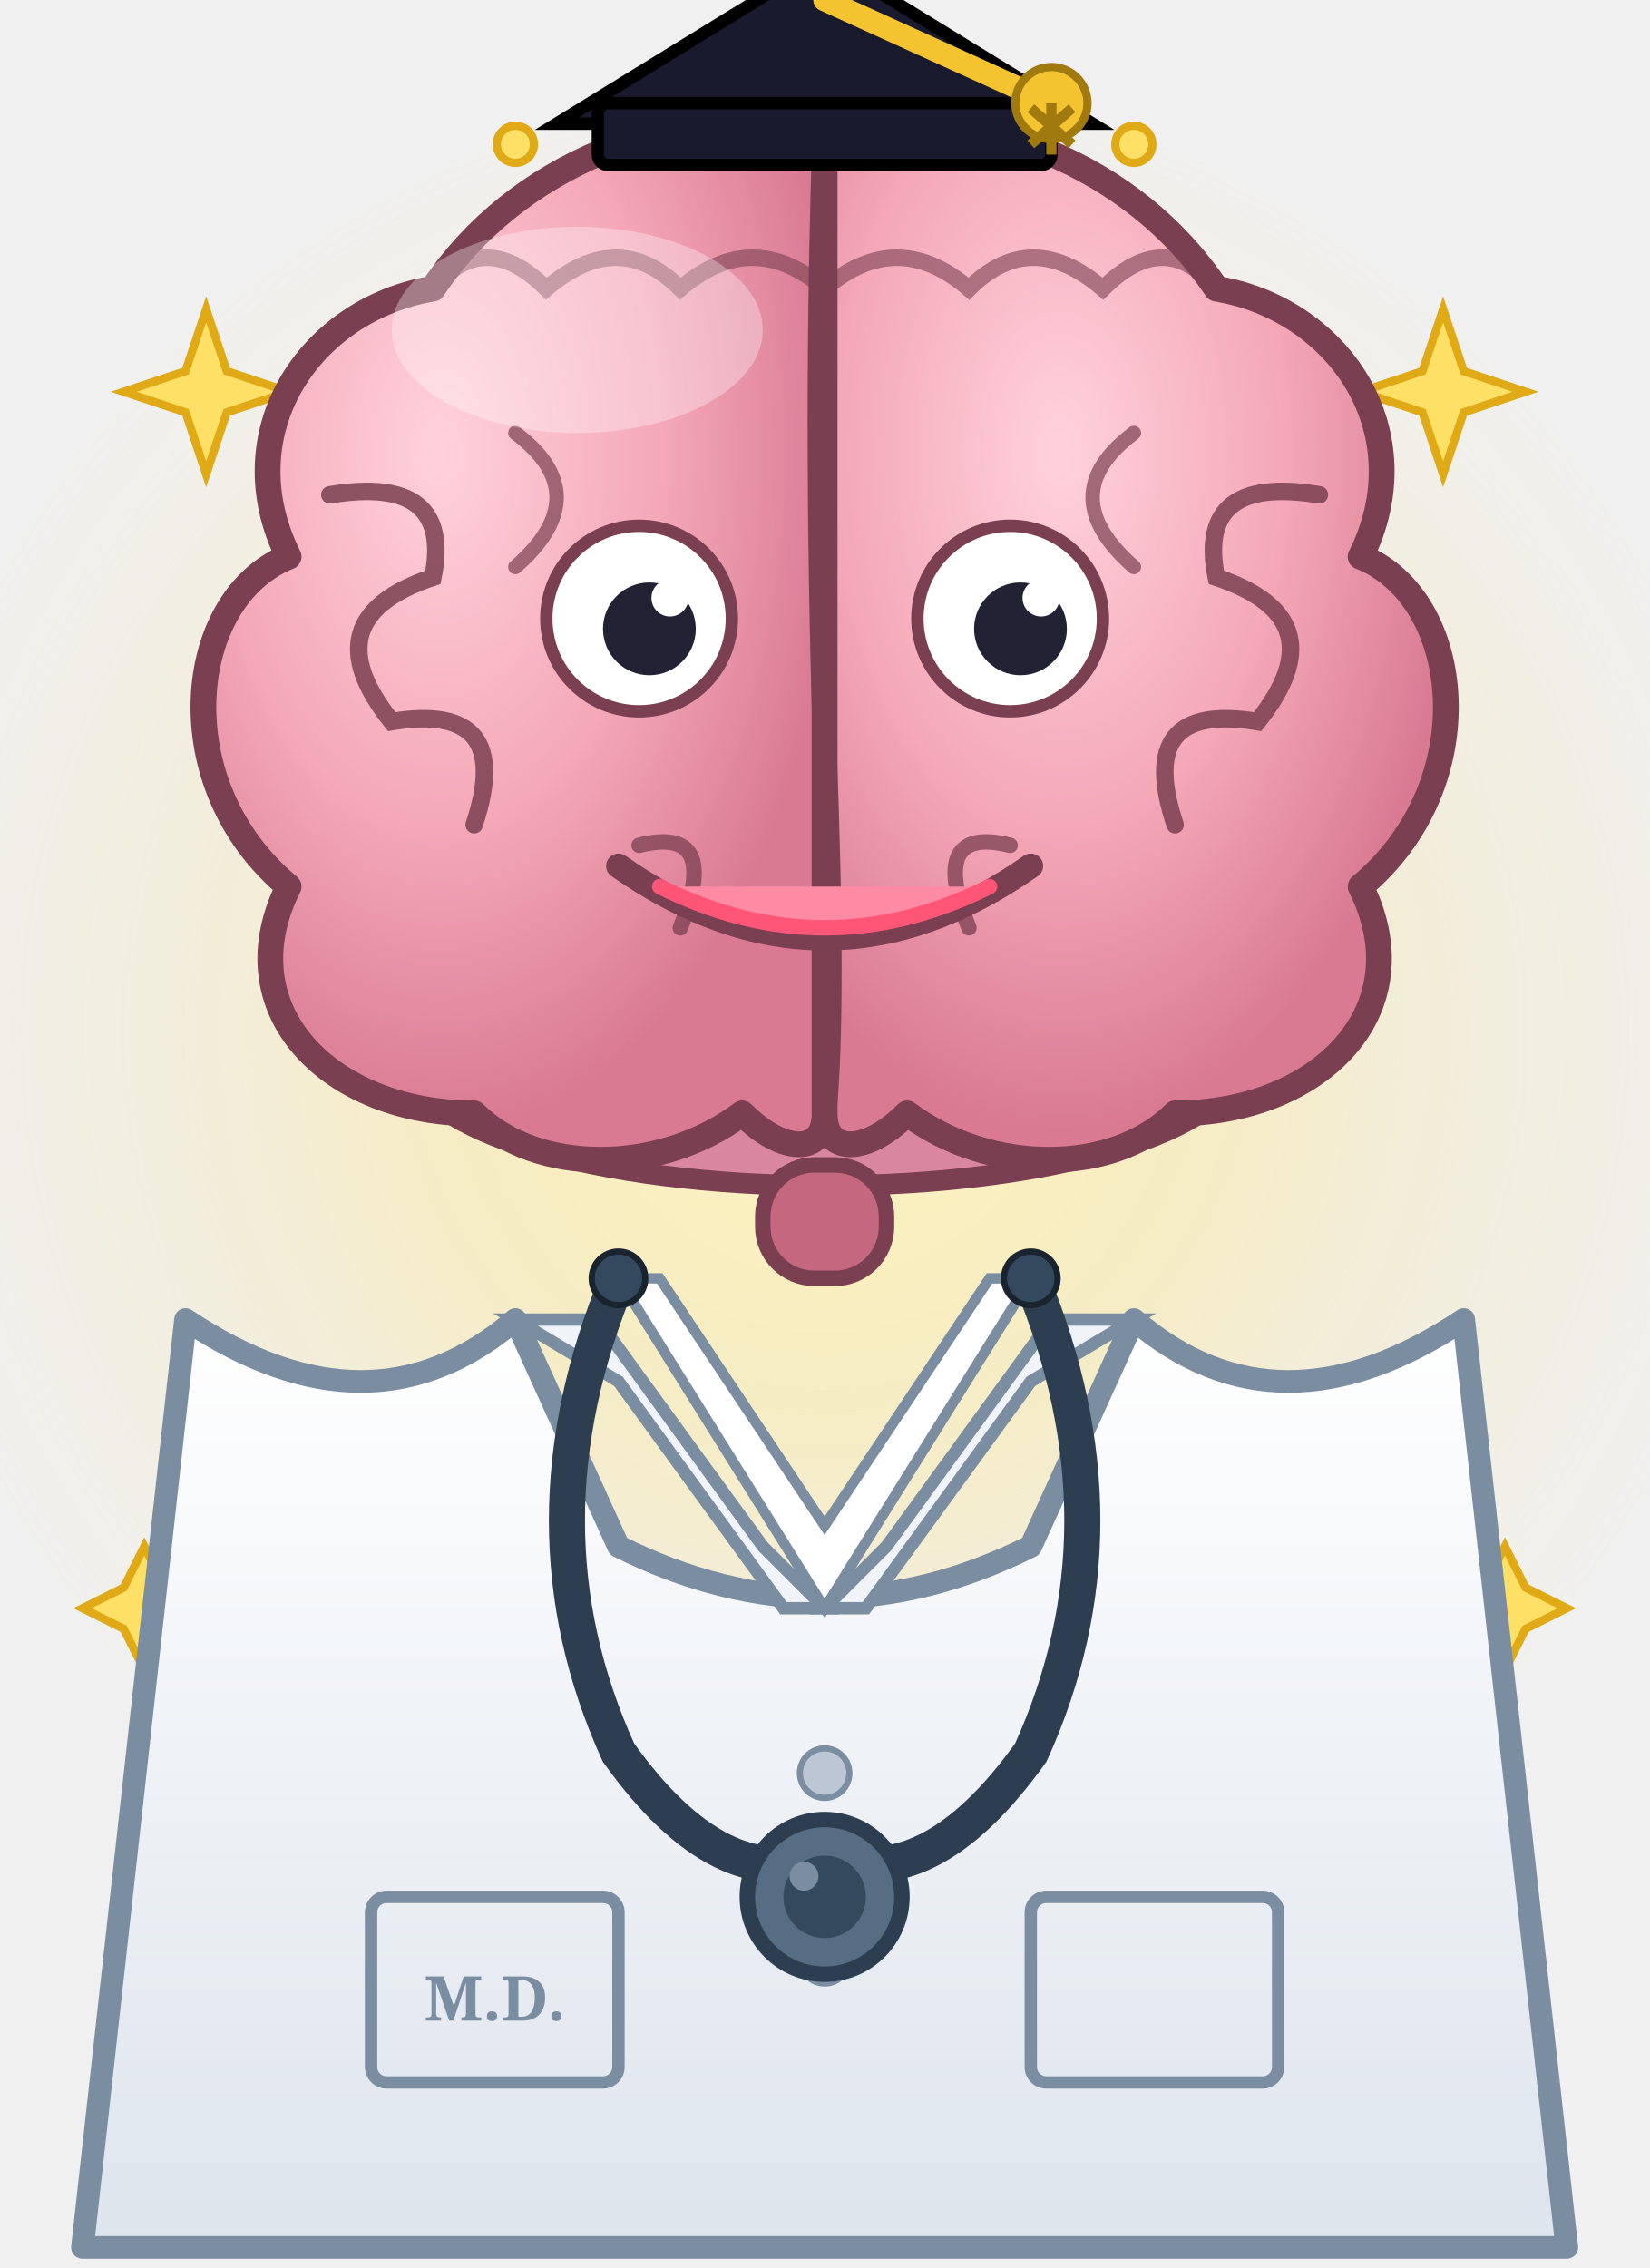
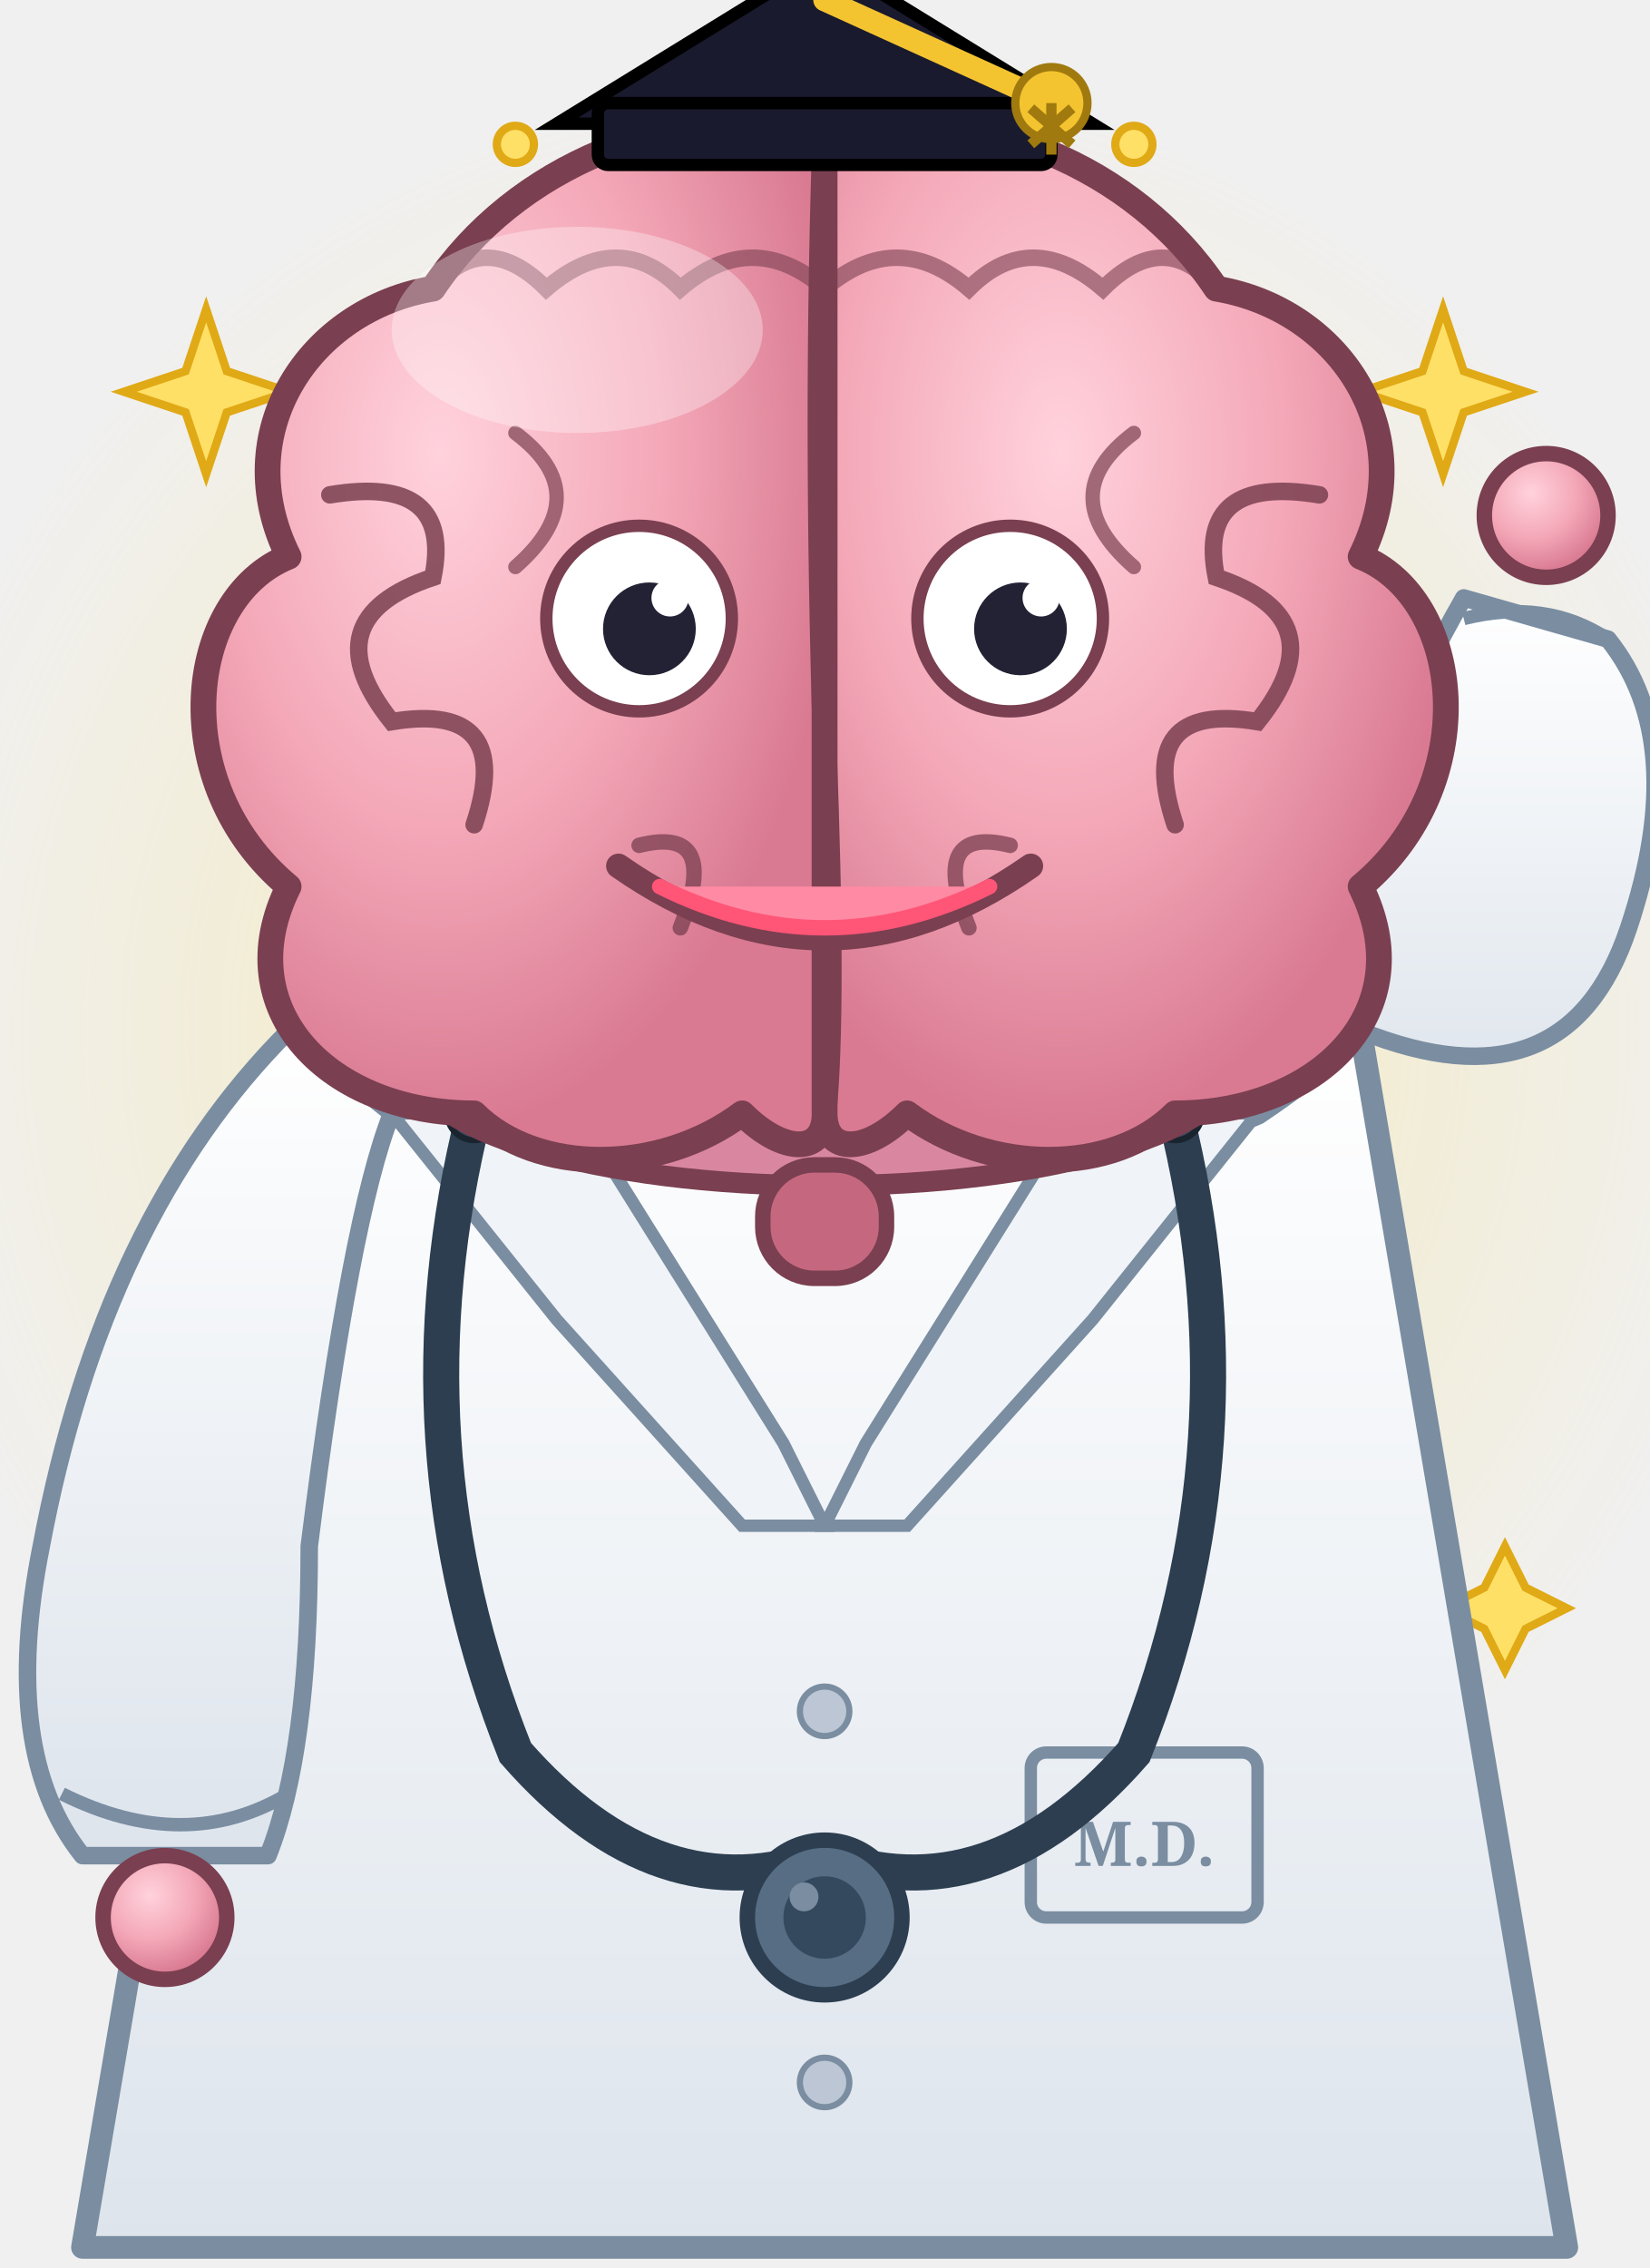
<svg xmlns="http://www.w3.org/2000/svg" viewBox="0 0 160 220" role="img" aria-label="Doctor brain mascot - stage 7 of 7">
  <defs>
    <radialGradient id="brain" cx="38%" cy="32%" r="65%">
      <stop offset="0%" stop-color="#ffd2dc" />
      <stop offset="55%" stop-color="#f4a8b8" />
      <stop offset="100%" stop-color="#d97a92" />
    </radialGradient>
    <radialGradient id="glow" cx="50%" cy="50%" r="50%">
      <stop offset="0%" stop-color="#fff7c2" stop-opacity="0.85" />
      <stop offset="60%" stop-color="#ffe066" stop-opacity="0.18" />
      <stop offset="100%" stop-color="#ffe066" stop-opacity="0" />
    </radialGradient>
    <linearGradient id="whiteCoat" x1="0%" y1="0%" x2="0%" y2="100%">
      <stop offset="0%" stop-color="#ffffff" />
      <stop offset="100%" stop-color="#dde4ec" />
    </linearGradient>
  </defs>
  <circle cx="80" cy="100" r="92" fill="url(#glow)" />
  <g fill="#ffe066" stroke="#e0a916" stroke-width="0.8">
    <polygon points="20,30 22,36 28,38 22,40 20,46 18,40 12,38 18,36" />
    <polygon points="140,30 142,36 148,38 142,40 140,46 138,40 132,38 138,36" />
    <polygon points="14,150 16,154 20,156 16,158 14,162 12,158 8,156 12,154" />
    <polygon points="146,150 148,154 152,156 148,158 146,162 144,158 140,156 144,154" />
    <circle cx="32" cy="80" r="2.5" />
    <circle cx="128" cy="80" r="2.5" />
    <circle cx="50" cy="14" r="1.8" />
    <circle cx="110" cy="14" r="1.8" />
  </g>
-   <path d="M 18,128 L 8,218 L 152,218 L 142,128 Q 124,140 110,128 L 100,150 Q 80,160 60,150 L 50,128 Q 36,140 18,128 Z" fill="url(#whiteCoat)" stroke="#7a8da1" stroke-width="2.2" stroke-linejoin="round" />
-   <path d="M 60,124 L 80,156 L 100,124 L 96,124 L 80,148 L 64,124 Z" fill="#ffffff" stroke="#7a8da1" stroke-width="1" />
-   <path d="M 50,128 L 58,128 L 74,150 L 80,156 L 76,156 L 60,134 Z" fill="#f0f4f8" stroke="#7a8da1" stroke-width="1.2" />
-   <path d="M 110,128 L 102,128 L 86,150 L 80,156 L 84,156 L 100,134 Z" fill="#f0f4f8" stroke="#7a8da1" stroke-width="1.2" />
-   <circle cx="80" cy="172" r="2.4" fill="#bcc6d4" stroke="#7a8da1" stroke-width="0.6" />
-   <circle cx="80" cy="190" r="2.4" fill="#bcc6d4" stroke="#7a8da1" stroke-width="0.6" />
-   <rect x="100" y="184" width="24" height="18" rx="1.5" fill="none" stroke="#7a8da1" stroke-width="1.2" />
-   <rect x="36" y="184" width="24" height="18" rx="1.5" fill="none" stroke="#7a8da1" stroke-width="1.2" />
-   <text x="48" y="196" font-family="Georgia, serif" font-size="6" font-weight="bold" fill="#7a8da1" text-anchor="middle">M.D.</text>
-   <path d="M 60,124 Q 50,148 60,170 Q 70,184 80,180 Q 90,184 100,170 Q 110,148 100,124" stroke="#2c3e50" stroke-width="3.5" fill="none" stroke-linecap="round" />
-   <circle cx="60" cy="124" r="2.6" fill="#34495e" stroke="#1a242e" stroke-width="0.6" />
-   <circle cx="100" cy="124" r="2.6" fill="#34495e" stroke="#1a242e" stroke-width="0.6" />
-   <circle cx="80" cy="184" r="7.5" fill="#566d83" stroke="#2c3e50" stroke-width="1.5" />
-   <circle cx="80" cy="184" r="4" fill="#34495e" />
-   <circle cx="78" cy="182" r="1.4" fill="#7a8da1" />
+   <path d="M 60,108 L 80,148 L 100,108 L 96,108 L 80,144 L 64,108 Z" fill="#3a85b0" stroke="#1c4f70" stroke-width="1" />
+   <path d="M 28,100           L 8,218           L 152,218           L 132,100           Q 128,104 122,108           C 108,114 96,114 88,108           L 80,108           L 72,108           C 64,114 52,114 46,108           Q 32,104 28,100 Z" fill="url(#whiteCoat)" stroke="#7a8da1" stroke-width="2.2" stroke-linejoin="round" />
+   <path d="M 38,108 L 56,108 L 76,140 L 80,148 L 72,148 L 54,128 Z" fill="#f0f4f8" stroke="#7a8da1" stroke-width="1.2" />
+   <path d="M 122,108 L 104,108 L 84,140 L 80,148 L 88,148 L 106,128 Z" fill="#f0f4f8" stroke="#7a8da1" stroke-width="1.2" />
+   <path d="M 28,100           Q 10,118 4,150           Q 0,170 8,180           L 26,180           Q 30,170 30,150           Q 34,118 38,108 Z" fill="url(#whiteCoat)" stroke="#7a8da1" stroke-width="1.7" stroke-linejoin="round" />
+   <path d="M 6,174 Q 18,180 28,174" stroke="#7a8da1" stroke-width="1.3" fill="none" />
+   <circle cx="16" cy="186" r="6" fill="url(#brain)" stroke="#7a3f50" stroke-width="1.5" />
+   <path d="M 132,100           Q 152,108 158,90           Q 164,72 156,62           L 142,58           Q 134,72 130,86           Q 126,100 122,108 Z" fill="url(#whiteCoat)" stroke="#7a8da1" stroke-width="1.7" stroke-linejoin="round" />
+   <path d="M 142,60 Q 150,58 156,62" stroke="#7a8da1" stroke-width="1.3" fill="none" />
+   <circle cx="150" cy="50" r="6" fill="url(#brain)" stroke="#7a3f50" stroke-width="1.5" />
+   <circle cx="80" cy="166" r="2.4" fill="#bcc6d4" stroke="#7a8da1" stroke-width="0.6" />
+   <circle cx="80" cy="184" r="2.4" fill="#bcc6d4" stroke="#7a8da1" stroke-width="0.6" />
+   <circle cx="80" cy="202" r="2.4" fill="#bcc6d4" stroke="#7a8da1" stroke-width="0.6" />
+   <rect x="100" y="170" width="22" height="16" rx="1.5" fill="none" stroke="#7a8da1" stroke-width="1.2" />
+   <text x="111" y="181" font-family="Georgia, serif" font-size="6" font-weight="bold" fill="#7a8da1" text-anchor="middle">M.D.</text>
+   <path d="M 46,108 Q 38,140 50,170 Q 64,186 80,180 Q 96,186 110,170 Q 122,140 114,108" stroke="#2c3e50" stroke-width="3.5" fill="none" stroke-linecap="round" />
+   <circle cx="46" cy="108" r="2.6" fill="#34495e" stroke="#1a242e" stroke-width="0.6" />
+   <circle cx="114" cy="108" r="2.6" fill="#34495e" stroke="#1a242e" stroke-width="0.6" />
+   <circle cx="80" cy="186" r="7.5" fill="#566d83" stroke="#2c3e50" stroke-width="1.5" />
+   <circle cx="80" cy="186" r="4" fill="#34495e" />
+   <circle cx="78" cy="184" r="1.4" fill="#7a8da1" />
  <ellipse cx="80" cy="103" rx="40" ry="12" fill="#d987a0" stroke="#7a3f50" stroke-width="2" />
  <path d="M44,103 Q52,98 60,104 Q68,98 76,104 Q84,98 92,104 Q100,98 108,104 Q114,99 116,103" stroke="#7a3f50" stroke-width="1.2" fill="none" opacity="0.65" />
  <rect x="74" y="113" width="12" height="11" rx="5" fill="#c5687f" stroke="#7a3f50" stroke-width="1.5" />
  <path d="M 80,12 C 65,10 50,16 42,28 C 30,30 22,42 28,54 C 18,58 16,76 28,86 C 22,98 32,108 46,108 C 52,114 64,114 72,108 C 76,112 80,112 80,108 Z" fill="url(#brain)" stroke="#7a3f50" stroke-width="2.5" stroke-linejoin="round" />
  <path d="M 80,12 C 95,10 110,16 118,28 C 130,30 138,42 132,54 C 142,58 144,76 132,86 C 138,98 128,108 114,108 C 108,114 96,114 88,108 C 84,112 80,112 80,108 Z" fill="url(#brain)" stroke="#7a3f50" stroke-width="2.5" stroke-linejoin="round" />
  <path d="M 42,28 Q 47,22 53,28 Q 60,22 66,28 Q 73,22 80,28 Q 87,22 94,28 Q 100,22 107,28 Q 113,22 118,28" stroke="#7a3f50" stroke-width="1.6" fill="none" opacity="0.6" />
  <path d="M 80,12 Q 79,40 80,72 Q 81,98 80,108" stroke="#7a3f50" stroke-width="2.3" fill="none" stroke-linecap="round" />
  <path d="M 32,48 Q 44,46 42,56 Q 30,60 38,70 Q 50,68 46,80" stroke="#7a3f50" stroke-width="1.7" fill="none" stroke-linecap="round" opacity="0.85" />
  <path d="M 50,42 Q 58,48 50,55" stroke="#7a3f50" stroke-width="1.4" fill="none" stroke-linecap="round" opacity="0.7" />
  <path d="M 62,82 Q 70,80 66,90" stroke="#7a3f50" stroke-width="1.5" fill="none" stroke-linecap="round" opacity="0.75" />
  <path d="M 128,48 Q 116,46 118,56 Q 130,60 122,70 Q 110,68 114,80" stroke="#7a3f50" stroke-width="1.7" fill="none" stroke-linecap="round" opacity="0.85" />
  <path d="M 110,42 Q 102,48 110,55" stroke="#7a3f50" stroke-width="1.4" fill="none" stroke-linecap="round" opacity="0.7" />
  <path d="M 98,82 Q 90,80 94,90" stroke="#7a3f50" stroke-width="1.5" fill="none" stroke-linecap="round" opacity="0.75" />
  <ellipse cx="56" cy="32" rx="18" ry="10" fill="white" opacity="0.32" />
  <g transform="translate(80, 8)">
    <polygon points="-26,4 26,4 0,-12" fill="#1a1a2e" stroke="#000" stroke-width="1.2" />
    <rect x="-22" y="2" width="44" height="6" rx="1" fill="#1a1a2e" stroke="#000" stroke-width="1.2" />
    <line x1="0" y1="-8" x2="22" y2="2" stroke="#f4c430" stroke-width="2.2" stroke-linecap="round" />
    <circle cx="22" cy="2" r="3.5" fill="#f4c430" stroke="#a07a0e" stroke-width="0.8" />
    <line x1="20" y1="2.5" x2="24" y2="6" stroke="#a07a0e" stroke-width="1" />
    <line x1="22" y1="2" x2="22" y2="7" stroke="#a07a0e" stroke-width="1" />
    <line x1="24" y1="2.5" x2="20" y2="6" stroke="#a07a0e" stroke-width="1" />
  </g>
  <circle cx="62" cy="60" r="9" fill="white" stroke="#7a3f50" stroke-width="1.2" />
  <circle cx="98" cy="60" r="9" fill="white" stroke="#7a3f50" stroke-width="1.2" />
  <circle cx="63" cy="61" r="4.5" fill="#222234" />
  <circle cx="99" cy="61" r="4.5" fill="#222234" />
  <circle cx="65" cy="58" r="1.8" fill="white" />
  <circle cx="101" cy="58" r="1.8" fill="white" />
  <path d="M 60,84 Q 80,98 100,84" stroke="#7a3f50" stroke-width="2.4" fill="none" stroke-linecap="round" />
  <path d="M 64,86 Q 80,94 96,86" stroke="#ff5577" stroke-width="1.5" fill="#ff8aa3" stroke-linecap="round" />
</svg>
